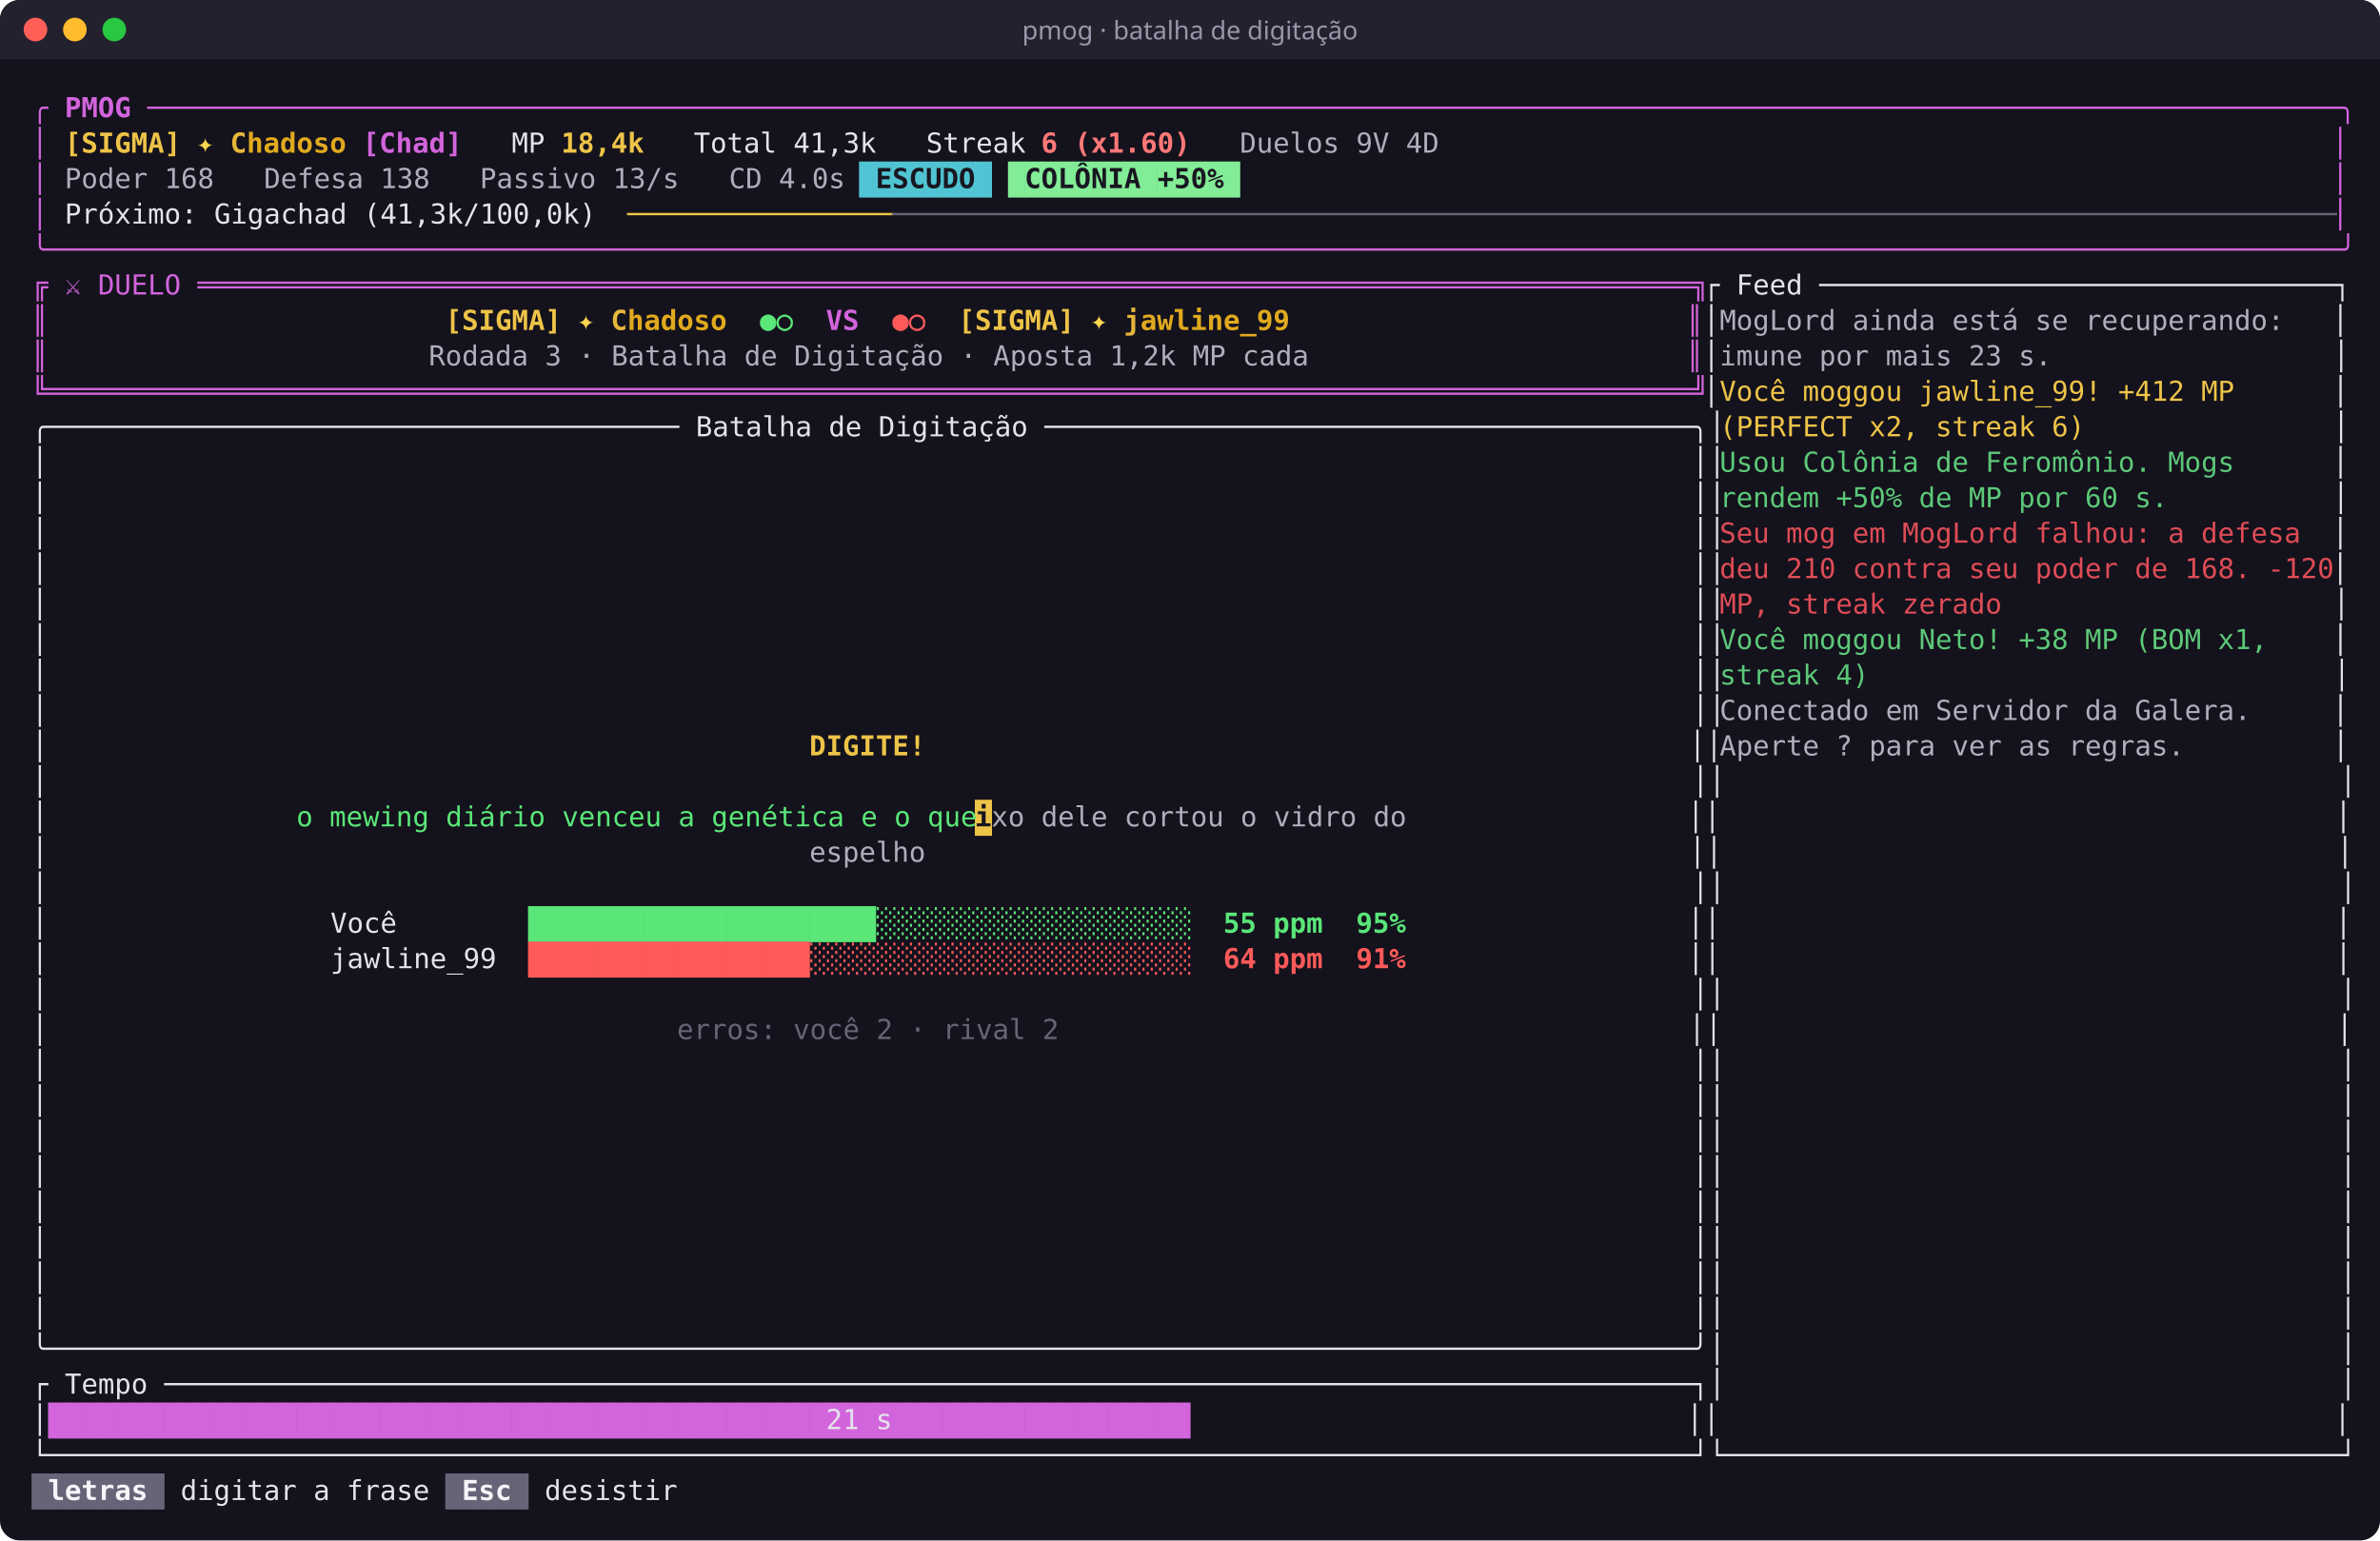
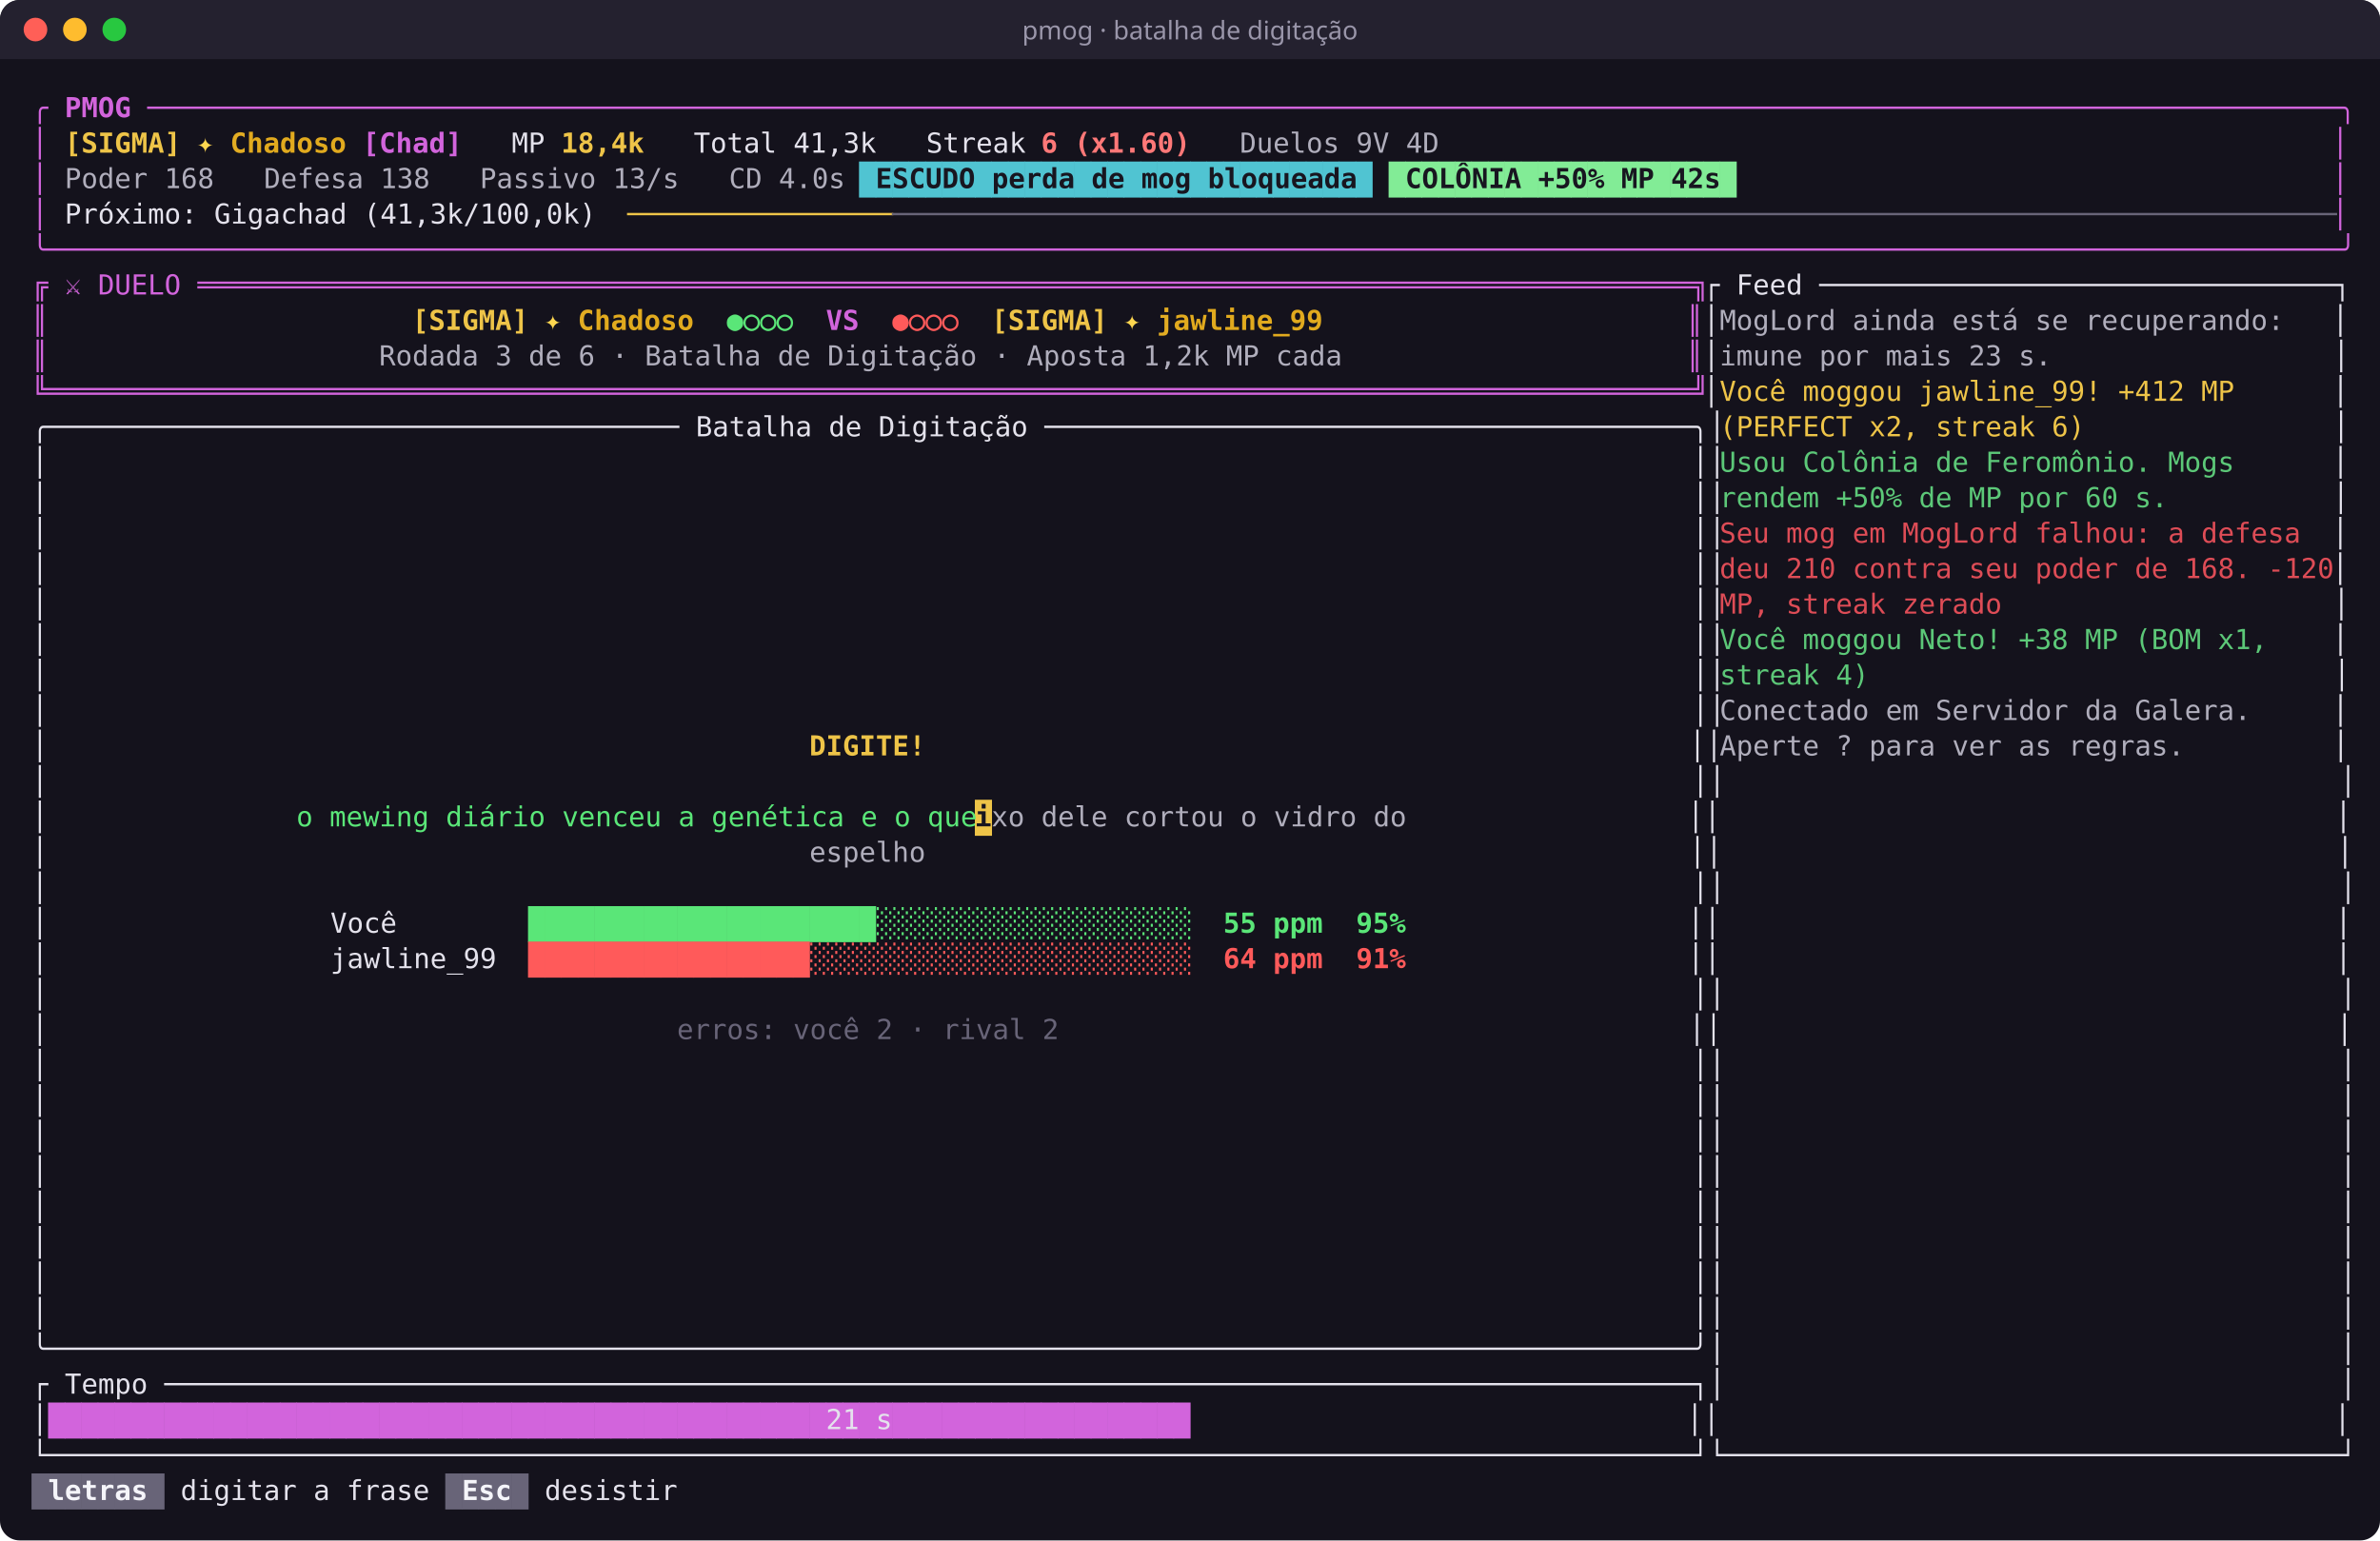
<svg xmlns="http://www.w3.org/2000/svg" width="1208" height="782" viewBox="0 0 1208 782">
  <rect width="1208" height="782" rx="10" fill="#14121c" />
  <rect width="1208" height="30" rx="10" fill="#24212f" />
  <rect y="20" width="1208" height="10" fill="#24212f" />
  <circle cx="18" cy="15" r="6" fill="#ff5f57" />
  <circle cx="38" cy="15" r="6" fill="#febc2e" />
  <circle cx="58" cy="15" r="6" fill="#28c840" />
  <text x="604" y="20" fill="#9a96aa" font-family="sans-serif" font-size="13" text-anchor="middle">pmog · batalha de digitação</text>
  <g font-family="'JetBrains Mono','DejaVu Sans Mono',Menlo,Consolas,monospace" font-size="14">
    <text x="16.0" y="59.5" fill="#d264dc" textLength="8.4" lengthAdjust="spacingAndGlyphs" xml:space="preserve">╭</text>
    <text x="24.4" y="59.5" fill="#d264dc" font-weight="bold" textLength="50.4" lengthAdjust="spacingAndGlyphs" xml:space="preserve"> PMOG </text>
    <text x="74.8" y="59.5" fill="#d264dc" textLength="1117.2" lengthAdjust="spacingAndGlyphs" xml:space="preserve">────────────────────────────────────────────────────────────────────────────────────────────────────────────────────────────────────╮</text>
    <text x="16.0" y="77.5" fill="#d264dc" textLength="8.4" lengthAdjust="spacingAndGlyphs" xml:space="preserve">│</text>
    <text x="32.8" y="77.5" fill="#eec448" font-weight="bold" textLength="67.2" lengthAdjust="spacingAndGlyphs" xml:space="preserve">[SIGMA] </text>
    <text x="100.0" y="77.5" fill="#ffd750" font-weight="bold" textLength="16.8" lengthAdjust="spacingAndGlyphs" xml:space="preserve">✦ </text>
-     <text x="116.8" y="77.5" fill="#e6b73b" font-weight="bold" textLength="8.4" lengthAdjust="spacingAndGlyphs" xml:space="preserve">C</text>
+     <text x="116.8" y="77.5" fill="#e2ac23" font-weight="bold" textLength="8.4" lengthAdjust="spacingAndGlyphs" xml:space="preserve">C</text>
    <text x="125.2" y="77.5" fill="#e1aa1e" font-weight="bold" textLength="50.4" lengthAdjust="spacingAndGlyphs" xml:space="preserve">hadoso</text>
    <text x="184.0" y="77.5" fill="#d264dc" font-weight="bold" textLength="50.4" lengthAdjust="spacingAndGlyphs" xml:space="preserve">[Chad]</text>
    <text x="234.4" y="77.5" fill="#e4e2ec" textLength="50.4" lengthAdjust="spacingAndGlyphs" xml:space="preserve">   MP </text>
    <text x="284.8" y="77.5" fill="#eec448" font-weight="bold" textLength="42.0" lengthAdjust="spacingAndGlyphs" xml:space="preserve">18,4k</text>
    <text x="326.8" y="77.5" fill="#e4e2ec" textLength="201.6" lengthAdjust="spacingAndGlyphs" xml:space="preserve">   Total 41,3k   Streak </text>
    <text x="528.4" y="77.5" fill="#ff7878" font-weight="bold" textLength="75.6" lengthAdjust="spacingAndGlyphs" xml:space="preserve">6 (x1.60)</text>
    <text x="604.0" y="77.5" fill="#b0aebc" textLength="126.0" lengthAdjust="spacingAndGlyphs" xml:space="preserve">   Duelos 9V 4D</text>
    <text x="1183.6" y="77.5" fill="#d264dc" textLength="8.4" lengthAdjust="spacingAndGlyphs" xml:space="preserve">│</text>
    <rect x="436.0" y="82.0" width="8.7" height="18.3" fill="#50c4d2" />
    <rect x="444.4" y="82.0" width="8.7" height="18.3" fill="#50c4d2" />
    <rect x="452.8" y="82.0" width="8.7" height="18.3" fill="#50c4d2" />
    <rect x="461.2" y="82.0" width="8.7" height="18.3" fill="#50c4d2" />
    <rect x="469.6" y="82.0" width="8.7" height="18.3" fill="#50c4d2" />
    <rect x="478.0" y="82.0" width="8.7" height="18.3" fill="#50c4d2" />
    <rect x="486.4" y="82.0" width="8.7" height="18.3" fill="#50c4d2" />
    <rect x="494.8" y="82.0" width="8.7" height="18.3" fill="#50c4d2" />
-     <rect x="511.6" y="82.0" width="8.7" height="18.3" fill="#82ec96" />
-     <rect x="520.0" y="82.0" width="8.7" height="18.3" fill="#82ec96" />
-     <rect x="528.4" y="82.0" width="8.7" height="18.3" fill="#82ec96" />
-     <rect x="536.8" y="82.0" width="8.7" height="18.3" fill="#82ec96" />
-     <rect x="545.2" y="82.0" width="8.7" height="18.3" fill="#82ec96" />
-     <rect x="553.6" y="82.0" width="8.7" height="18.3" fill="#82ec96" />
-     <rect x="562.0" y="82.0" width="8.7" height="18.3" fill="#82ec96" />
-     <rect x="570.4" y="82.0" width="8.7" height="18.3" fill="#82ec96" />
-     <rect x="578.8" y="82.0" width="8.7" height="18.3" fill="#82ec96" />
-     <rect x="587.2" y="82.0" width="8.7" height="18.3" fill="#82ec96" />
-     <rect x="595.6" y="82.0" width="8.7" height="18.3" fill="#82ec96" />
-     <rect x="604.0" y="82.0" width="8.7" height="18.3" fill="#82ec96" />
-     <rect x="612.4" y="82.0" width="8.7" height="18.3" fill="#82ec96" />
-     <rect x="620.8" y="82.0" width="8.7" height="18.3" fill="#82ec96" />
+     <rect x="503.2" y="82.0" width="8.7" height="18.3" fill="#50c4d2" />
+     <rect x="511.6" y="82.0" width="8.7" height="18.3" fill="#50c4d2" />
+     <rect x="520.0" y="82.0" width="8.7" height="18.3" fill="#50c4d2" />
+     <rect x="528.4" y="82.0" width="8.7" height="18.3" fill="#50c4d2" />
+     <rect x="536.8" y="82.0" width="8.7" height="18.3" fill="#50c4d2" />
+     <rect x="545.2" y="82.0" width="8.7" height="18.3" fill="#50c4d2" />
+     <rect x="553.6" y="82.0" width="8.7" height="18.3" fill="#50c4d2" />
+     <rect x="562.0" y="82.0" width="8.7" height="18.3" fill="#50c4d2" />
+     <rect x="570.4" y="82.0" width="8.7" height="18.3" fill="#50c4d2" />
+     <rect x="578.8" y="82.0" width="8.7" height="18.3" fill="#50c4d2" />
+     <rect x="587.2" y="82.0" width="8.7" height="18.3" fill="#50c4d2" />
+     <rect x="595.6" y="82.0" width="8.7" height="18.3" fill="#50c4d2" />
+     <rect x="604.0" y="82.0" width="8.7" height="18.3" fill="#50c4d2" />
+     <rect x="612.4" y="82.0" width="8.7" height="18.3" fill="#50c4d2" />
+     <rect x="620.8" y="82.0" width="8.7" height="18.3" fill="#50c4d2" />
+     <rect x="629.2" y="82.0" width="8.7" height="18.3" fill="#50c4d2" />
+     <rect x="637.6" y="82.0" width="8.7" height="18.3" fill="#50c4d2" />
+     <rect x="646.0" y="82.0" width="8.7" height="18.3" fill="#50c4d2" />
+     <rect x="654.4" y="82.0" width="8.7" height="18.3" fill="#50c4d2" />
+     <rect x="662.8" y="82.0" width="8.7" height="18.3" fill="#50c4d2" />
+     <rect x="671.2" y="82.0" width="8.7" height="18.3" fill="#50c4d2" />
+     <rect x="679.6" y="82.0" width="8.7" height="18.3" fill="#50c4d2" />
+     <rect x="688.0" y="82.0" width="8.7" height="18.3" fill="#50c4d2" />
+     <rect x="704.8" y="82.0" width="8.7" height="18.3" fill="#82ec96" />
+     <rect x="713.2" y="82.0" width="8.7" height="18.3" fill="#82ec96" />
+     <rect x="721.6" y="82.0" width="8.7" height="18.3" fill="#82ec96" />
+     <rect x="730.0" y="82.0" width="8.7" height="18.3" fill="#82ec96" />
+     <rect x="738.4" y="82.0" width="8.7" height="18.3" fill="#82ec96" />
+     <rect x="746.8" y="82.0" width="8.7" height="18.3" fill="#82ec96" />
+     <rect x="755.2" y="82.0" width="8.7" height="18.3" fill="#82ec96" />
+     <rect x="763.6" y="82.0" width="8.7" height="18.3" fill="#82ec96" />
+     <rect x="772.0" y="82.0" width="8.7" height="18.3" fill="#82ec96" />
+     <rect x="780.4" y="82.0" width="8.7" height="18.3" fill="#82ec96" />
+     <rect x="788.8" y="82.0" width="8.7" height="18.3" fill="#82ec96" />
+     <rect x="797.2" y="82.0" width="8.7" height="18.3" fill="#82ec96" />
+     <rect x="805.6" y="82.0" width="8.7" height="18.3" fill="#82ec96" />
+     <rect x="814.0" y="82.0" width="8.7" height="18.3" fill="#82ec96" />
+     <rect x="822.4" y="82.0" width="8.7" height="18.3" fill="#82ec96" />
+     <rect x="830.8" y="82.0" width="8.7" height="18.3" fill="#82ec96" />
+     <rect x="839.2" y="82.0" width="8.7" height="18.3" fill="#82ec96" />
+     <rect x="847.6" y="82.0" width="8.7" height="18.3" fill="#82ec96" />
+     <rect x="856.0" y="82.0" width="8.7" height="18.3" fill="#82ec96" />
+     <rect x="864.4" y="82.0" width="8.7" height="18.3" fill="#82ec96" />
+     <rect x="872.8" y="82.0" width="8.7" height="18.3" fill="#82ec96" />
    <text x="16.0" y="95.5" fill="#d264dc" textLength="8.4" lengthAdjust="spacingAndGlyphs" xml:space="preserve">│</text>
    <text x="24.4" y="95.5" fill="#b0aebc" textLength="411.6" lengthAdjust="spacingAndGlyphs" xml:space="preserve"> Poder 168   Defesa 138   Passivo 13/s   CD 4.0s </text>
-     <text x="436.0" y="95.5" fill="#181620" font-weight="bold" textLength="67.2" lengthAdjust="spacingAndGlyphs" xml:space="preserve"> ESCUDO </text>
-     <text x="511.6" y="95.5" fill="#181620" font-weight="bold" textLength="117.6" lengthAdjust="spacingAndGlyphs" xml:space="preserve"> COLÔNIA +50% </text>
+     <text x="436.0" y="95.5" fill="#181620" font-weight="bold" textLength="260.4" lengthAdjust="spacingAndGlyphs" xml:space="preserve"> ESCUDO perda de mog bloqueada </text>
+     <text x="704.8" y="95.5" fill="#181620" font-weight="bold" textLength="176.4" lengthAdjust="spacingAndGlyphs" xml:space="preserve"> COLÔNIA +50% MP 42s </text>
    <text x="1183.6" y="95.5" fill="#d264dc" textLength="8.4" lengthAdjust="spacingAndGlyphs" xml:space="preserve">│</text>
    <text x="16.0" y="113.5" fill="#d264dc" textLength="8.4" lengthAdjust="spacingAndGlyphs" xml:space="preserve">│</text>
    <text x="24.4" y="113.5" fill="#e4e2ec" textLength="294.0" lengthAdjust="spacingAndGlyphs" xml:space="preserve"> Próximo: Gigachad (41,3k/100,0k)  </text>
    <text x="318.4" y="113.5" fill="#eec448" textLength="134.4" lengthAdjust="spacingAndGlyphs" xml:space="preserve">────────────────</text>
    <text x="452.8" y="113.5" fill="#686478" textLength="730.8" lengthAdjust="spacingAndGlyphs" xml:space="preserve">───────────────────────────────────────────────────────────────────────────────────────</text>
    <text x="1183.6" y="113.5" fill="#d264dc" textLength="8.4" lengthAdjust="spacingAndGlyphs" xml:space="preserve">│</text>
    <text x="16.0" y="131.5" fill="#d264dc" textLength="1176.0" lengthAdjust="spacingAndGlyphs" xml:space="preserve">╰──────────────────────────────────────────────────────────────────────────────────────────────────────────────────────────────────────────╯</text>
    <text x="16.0" y="149.5" fill="#d264dc" textLength="848.4" lengthAdjust="spacingAndGlyphs" xml:space="preserve">╔ ⚔ DUELO ══════════════════════════════════════════════════════════════════════════════════════════╗</text>
    <text x="864.4" y="149.5" fill="#e4e2ec" textLength="327.6" lengthAdjust="spacingAndGlyphs" xml:space="preserve">┌ Feed ───────────────────────────────┐</text>
    <text x="16.0" y="167.5" fill="#d264dc" textLength="8.4" lengthAdjust="spacingAndGlyphs" xml:space="preserve">║</text>
-     <text x="226.0" y="167.5" fill="#eec448" font-weight="bold" textLength="67.2" lengthAdjust="spacingAndGlyphs" xml:space="preserve">[SIGMA] </text>
-     <text x="293.2" y="167.5" fill="#ffd750" font-weight="bold" textLength="16.8" lengthAdjust="spacingAndGlyphs" xml:space="preserve">✦ </text>
-     <text x="310.0" y="167.5" fill="#e6b73b" font-weight="bold" textLength="8.4" lengthAdjust="spacingAndGlyphs" xml:space="preserve">C</text>
-     <text x="318.4" y="167.5" fill="#e1aa1e" font-weight="bold" textLength="50.4" lengthAdjust="spacingAndGlyphs" xml:space="preserve">hadoso</text>
-     <text x="368.8" y="167.5" fill="#5ae678" font-weight="bold" textLength="50.4" lengthAdjust="spacingAndGlyphs" xml:space="preserve">  ●○  </text>
+     <text x="209.2" y="167.5" fill="#eec448" font-weight="bold" textLength="67.2" lengthAdjust="spacingAndGlyphs" xml:space="preserve">[SIGMA] </text>
+     <text x="276.4" y="167.5" fill="#ffd750" font-weight="bold" textLength="16.8" lengthAdjust="spacingAndGlyphs" xml:space="preserve">✦ </text>
+     <text x="293.2" y="167.5" fill="#e2ac23" font-weight="bold" textLength="8.4" lengthAdjust="spacingAndGlyphs" xml:space="preserve">C</text>
+     <text x="301.6" y="167.5" fill="#e1aa1e" font-weight="bold" textLength="50.4" lengthAdjust="spacingAndGlyphs" xml:space="preserve">hadoso</text>
+     <text x="352.0" y="167.5" fill="#5ae678" font-weight="bold" textLength="67.2" lengthAdjust="spacingAndGlyphs" xml:space="preserve">  ●○○○  </text>
    <text x="419.2" y="167.5" fill="#d264dc" font-weight="bold" textLength="16.8" lengthAdjust="spacingAndGlyphs" xml:space="preserve">VS</text>
-     <text x="436.0" y="167.5" fill="#ff5a5a" font-weight="bold" textLength="50.4" lengthAdjust="spacingAndGlyphs" xml:space="preserve">  ●○  </text>
-     <text x="486.4" y="167.5" fill="#eec448" font-weight="bold" textLength="67.2" lengthAdjust="spacingAndGlyphs" xml:space="preserve">[SIGMA] </text>
-     <text x="553.6" y="167.5" fill="#ffd750" font-weight="bold" textLength="16.8" lengthAdjust="spacingAndGlyphs" xml:space="preserve">✦ </text>
-     <text x="570.4" y="167.5" fill="#e6b73b" font-weight="bold" textLength="8.4" lengthAdjust="spacingAndGlyphs" xml:space="preserve">j</text>
-     <text x="578.8" y="167.5" fill="#e1aa1e" font-weight="bold" textLength="75.6" lengthAdjust="spacingAndGlyphs" xml:space="preserve">awline_99</text>
+     <text x="436.0" y="167.5" fill="#ff5a5a" font-weight="bold" textLength="67.2" lengthAdjust="spacingAndGlyphs" xml:space="preserve">  ●○○○  </text>
+     <text x="503.2" y="167.5" fill="#eec448" font-weight="bold" textLength="67.2" lengthAdjust="spacingAndGlyphs" xml:space="preserve">[SIGMA] </text>
+     <text x="570.4" y="167.5" fill="#ffd750" font-weight="bold" textLength="16.8" lengthAdjust="spacingAndGlyphs" xml:space="preserve">✦ </text>
+     <text x="587.2" y="167.5" fill="#e2ac23" font-weight="bold" textLength="8.4" lengthAdjust="spacingAndGlyphs" xml:space="preserve">j</text>
+     <text x="595.6" y="167.5" fill="#e1aa1e" font-weight="bold" textLength="75.6" lengthAdjust="spacingAndGlyphs" xml:space="preserve">awline_99</text>
    <text x="856.0" y="167.5" fill="#d264dc" textLength="8.4" lengthAdjust="spacingAndGlyphs" xml:space="preserve">║</text>
    <text x="864.4" y="167.5" fill="#e4e2ec" textLength="8.4" lengthAdjust="spacingAndGlyphs" xml:space="preserve">│</text>
    <text x="872.8" y="167.5" fill="#b0aebc" textLength="285.6" lengthAdjust="spacingAndGlyphs" xml:space="preserve">MogLord ainda está se recuperando:</text>
    <text x="1158.4" y="167.5" fill="#e4e2ec" textLength="33.6" lengthAdjust="spacingAndGlyphs" xml:space="preserve">   │</text>
    <text x="16.0" y="185.5" fill="#d264dc" textLength="8.4" lengthAdjust="spacingAndGlyphs" xml:space="preserve">║</text>
-     <text x="217.6" y="185.5" fill="#b0aebc" textLength="445.2" lengthAdjust="spacingAndGlyphs" xml:space="preserve">Rodada 3 · Batalha de Digitação · Aposta 1,2k MP cada</text>
+     <text x="192.4" y="185.5" fill="#b0aebc" textLength="487.2" lengthAdjust="spacingAndGlyphs" xml:space="preserve">Rodada 3 de 6 · Batalha de Digitação · Aposta 1,2k MP cada</text>
    <text x="856.0" y="185.5" fill="#d264dc" textLength="8.4" lengthAdjust="spacingAndGlyphs" xml:space="preserve">║</text>
    <text x="864.4" y="185.5" fill="#e4e2ec" textLength="8.4" lengthAdjust="spacingAndGlyphs" xml:space="preserve">│</text>
    <text x="872.8" y="185.5" fill="#b0aebc" textLength="168.0" lengthAdjust="spacingAndGlyphs" xml:space="preserve">imune por mais 23 s.</text>
    <text x="1040.8" y="185.5" fill="#e4e2ec" textLength="151.2" lengthAdjust="spacingAndGlyphs" xml:space="preserve">                 │</text>
    <text x="16.0" y="203.5" fill="#d264dc" textLength="848.4" lengthAdjust="spacingAndGlyphs" xml:space="preserve">╚═══════════════════════════════════════════════════════════════════════════════════════════════════╝</text>
    <text x="864.4" y="203.5" fill="#e4e2ec" textLength="8.4" lengthAdjust="spacingAndGlyphs" xml:space="preserve">│</text>
    <text x="872.8" y="203.5" fill="#eec448" textLength="260.4" lengthAdjust="spacingAndGlyphs" xml:space="preserve">Você moggou jawline_99! +412 MP</text>
    <text x="1133.2" y="203.5" fill="#e4e2ec" textLength="58.8" lengthAdjust="spacingAndGlyphs" xml:space="preserve">      │</text>
    <text x="16.0" y="221.5" fill="#e4e2ec" textLength="856.8" lengthAdjust="spacingAndGlyphs" xml:space="preserve">╭────────────────────────────────────── Batalha de Digitação ───────────────────────────────────────╮│</text>
    <text x="872.8" y="221.5" fill="#eec448" textLength="184.8" lengthAdjust="spacingAndGlyphs" xml:space="preserve">(PERFECT x2, streak 6)</text>
    <text x="1057.6" y="221.5" fill="#e4e2ec" textLength="134.4" lengthAdjust="spacingAndGlyphs" xml:space="preserve">               │</text>
    <text x="16.0" y="239.5" fill="#e4e2ec" textLength="856.8" lengthAdjust="spacingAndGlyphs" xml:space="preserve">│                                                                                                   ││</text>
    <text x="872.8" y="239.5" fill="#5cc878" textLength="260.4" lengthAdjust="spacingAndGlyphs" xml:space="preserve">Usou Colônia de Feromônio. Mogs</text>
    <text x="1133.2" y="239.5" fill="#e4e2ec" textLength="58.8" lengthAdjust="spacingAndGlyphs" xml:space="preserve">      │</text>
    <text x="16.0" y="257.5" fill="#e4e2ec" textLength="856.8" lengthAdjust="spacingAndGlyphs" xml:space="preserve">│                                                                                                   ││</text>
    <text x="872.8" y="257.5" fill="#5cc878" textLength="226.8" lengthAdjust="spacingAndGlyphs" xml:space="preserve">rendem +50% de MP por 60 s.</text>
    <text x="1099.6" y="257.5" fill="#e4e2ec" textLength="92.4" lengthAdjust="spacingAndGlyphs" xml:space="preserve">          │</text>
    <text x="16.0" y="275.5" fill="#e4e2ec" textLength="856.8" lengthAdjust="spacingAndGlyphs" xml:space="preserve">│                                                                                                   ││</text>
    <text x="872.8" y="275.5" fill="#de4c56" textLength="294.0" lengthAdjust="spacingAndGlyphs" xml:space="preserve">Seu mog em MogLord falhou: a defesa</text>
    <text x="1166.8" y="275.5" fill="#e4e2ec" textLength="25.2" lengthAdjust="spacingAndGlyphs" xml:space="preserve">  │</text>
    <text x="16.0" y="293.5" fill="#e4e2ec" textLength="856.8" lengthAdjust="spacingAndGlyphs" xml:space="preserve">│                                                                                                   ││</text>
    <text x="872.8" y="293.5" fill="#de4c56" textLength="310.8" lengthAdjust="spacingAndGlyphs" xml:space="preserve">deu 210 contra seu poder de 168. -120</text>
    <text x="1183.6" y="293.5" fill="#e4e2ec" textLength="8.4" lengthAdjust="spacingAndGlyphs" xml:space="preserve">│</text>
    <text x="16.0" y="311.5" fill="#e4e2ec" textLength="856.8" lengthAdjust="spacingAndGlyphs" xml:space="preserve">│                                                                                                   ││</text>
    <text x="872.8" y="311.5" fill="#de4c56" textLength="142.8" lengthAdjust="spacingAndGlyphs" xml:space="preserve">MP, streak zerado</text>
    <text x="1015.6" y="311.5" fill="#e4e2ec" textLength="176.4" lengthAdjust="spacingAndGlyphs" xml:space="preserve">                    │</text>
    <text x="16.0" y="329.5" fill="#e4e2ec" textLength="856.8" lengthAdjust="spacingAndGlyphs" xml:space="preserve">│                                                                                                   ││</text>
    <text x="872.8" y="329.5" fill="#5cc878" textLength="277.2" lengthAdjust="spacingAndGlyphs" xml:space="preserve">Você moggou Neto! +38 MP (BOM x1,</text>
    <text x="1150.0" y="329.5" fill="#e4e2ec" textLength="42.0" lengthAdjust="spacingAndGlyphs" xml:space="preserve">    │</text>
    <text x="16.0" y="347.5" fill="#e4e2ec" textLength="856.8" lengthAdjust="spacingAndGlyphs" xml:space="preserve">│                                                                                                   ││</text>
    <text x="872.8" y="347.5" fill="#5cc878" textLength="75.6" lengthAdjust="spacingAndGlyphs" xml:space="preserve">streak 4)</text>
    <text x="948.4" y="347.5" fill="#e4e2ec" textLength="243.6" lengthAdjust="spacingAndGlyphs" xml:space="preserve">                            │</text>
    <text x="16.0" y="365.5" fill="#e4e2ec" textLength="856.8" lengthAdjust="spacingAndGlyphs" xml:space="preserve">│                                                                                                   ││</text>
    <text x="872.8" y="365.5" fill="#b0aebc" textLength="268.8" lengthAdjust="spacingAndGlyphs" xml:space="preserve">Conectado em Servidor da Galera.</text>
    <text x="1141.6" y="365.5" fill="#e4e2ec" textLength="50.4" lengthAdjust="spacingAndGlyphs" xml:space="preserve">     │</text>
    <text x="16.0" y="383.5" fill="#e4e2ec" textLength="394.8" lengthAdjust="spacingAndGlyphs" xml:space="preserve">│                                              </text>
    <text x="410.8" y="383.5" fill="#eec448" font-weight="bold" textLength="58.8" lengthAdjust="spacingAndGlyphs" xml:space="preserve">DIGITE!</text>
    <text x="469.6" y="383.5" fill="#e4e2ec" textLength="403.2" lengthAdjust="spacingAndGlyphs" xml:space="preserve">                                              ││</text>
    <text x="872.8" y="383.5" fill="#b0aebc" textLength="235.2" lengthAdjust="spacingAndGlyphs" xml:space="preserve">Aperte ? para ver as regras.</text>
    <text x="1108.0" y="383.5" fill="#e4e2ec" textLength="84.0" lengthAdjust="spacingAndGlyphs" xml:space="preserve">         │</text>
    <text x="16.0" y="401.5" fill="#e4e2ec" textLength="1176.0" lengthAdjust="spacingAndGlyphs" xml:space="preserve">│                                                                                                   ││                                     │</text>
    <rect x="494.8" y="406.0" width="8.7" height="18.3" fill="#eec448" />
    <text x="16.0" y="419.5" fill="#e4e2ec" textLength="134.4" lengthAdjust="spacingAndGlyphs" xml:space="preserve">│               </text>
    <text x="150.4" y="419.5" fill="#5ae678" textLength="344.4" lengthAdjust="spacingAndGlyphs" xml:space="preserve">o mewing diário venceu a genética e o que</text>
    <text x="494.8" y="419.5" fill="#181620" font-weight="bold" textLength="8.4" lengthAdjust="spacingAndGlyphs" xml:space="preserve">i</text>
    <text x="503.2" y="419.5" fill="#b0aebc" textLength="218.4" lengthAdjust="spacingAndGlyphs" xml:space="preserve">xo dele cortou o vidro do </text>
    <text x="721.6" y="419.5" fill="#e4e2ec" textLength="470.4" lengthAdjust="spacingAndGlyphs" xml:space="preserve">                ││                                     │</text>
    <text x="16.0" y="437.5" fill="#e4e2ec" textLength="394.8" lengthAdjust="spacingAndGlyphs" xml:space="preserve">│                                              </text>
    <text x="410.8" y="437.5" fill="#b0aebc" textLength="58.8" lengthAdjust="spacingAndGlyphs" xml:space="preserve">espelho</text>
    <text x="469.6" y="437.5" fill="#e4e2ec" textLength="722.4" lengthAdjust="spacingAndGlyphs" xml:space="preserve">                                              ││                                     │</text>
    <text x="16.0" y="455.5" fill="#e4e2ec" textLength="1176.0" lengthAdjust="spacingAndGlyphs" xml:space="preserve">│                                                                                                   ││                                     │</text>
    <rect x="268.0" y="460.0" width="8.7" height="18.3" fill="#5ae678" />
    <rect x="276.4" y="460.0" width="8.7" height="18.3" fill="#5ae678" />
    <rect x="284.8" y="460.0" width="8.7" height="18.3" fill="#5ae678" />
    <rect x="293.2" y="460.0" width="8.7" height="18.3" fill="#5ae678" />
    <rect x="301.6" y="460.0" width="8.7" height="18.3" fill="#5ae678" />
    <rect x="310.0" y="460.0" width="8.7" height="18.3" fill="#5ae678" />
    <rect x="318.4" y="460.0" width="8.7" height="18.3" fill="#5ae678" />
    <rect x="326.8" y="460.0" width="8.7" height="18.3" fill="#5ae678" />
    <rect x="335.2" y="460.0" width="8.7" height="18.3" fill="#5ae678" />
    <rect x="343.6" y="460.0" width="8.7" height="18.3" fill="#5ae678" />
    <rect x="352.0" y="460.0" width="8.7" height="18.3" fill="#5ae678" />
    <rect x="360.4" y="460.0" width="8.7" height="18.3" fill="#5ae678" />
    <rect x="368.8" y="460.0" width="8.7" height="18.3" fill="#5ae678" />
    <rect x="377.2" y="460.0" width="8.7" height="18.3" fill="#5ae678" />
    <rect x="385.6" y="460.0" width="8.7" height="18.3" fill="#5ae678" />
    <rect x="394.0" y="460.0" width="8.7" height="18.3" fill="#5ae678" />
    <rect x="402.4" y="460.0" width="8.7" height="18.3" fill="#5ae678" />
    <rect x="410.8" y="460.0" width="8.7" height="18.3" fill="#5ae678" />
    <rect x="419.2" y="460.0" width="8.7" height="18.3" fill="#5ae678" />
    <rect x="427.6" y="460.0" width="8.7" height="18.3" fill="#5ae678" />
    <rect x="436.0" y="460.0" width="8.7" height="18.3" fill="#5ae678" />
    <text x="16.0" y="473.5" fill="#e4e2ec" textLength="252.0" lengthAdjust="spacingAndGlyphs" xml:space="preserve">│                 Você        </text>
    <text x="268.0" y="473.5" fill="#5ae678" textLength="336.0" lengthAdjust="spacingAndGlyphs" xml:space="preserve">                     ░░░░░░░░░░░░░░░░░░░</text>
    <text x="604.0" y="473.5" fill="#5ae678" font-weight="bold" textLength="109.2" lengthAdjust="spacingAndGlyphs" xml:space="preserve">  55 ppm  95%</text>
    <text x="713.2" y="473.5" fill="#e4e2ec" textLength="478.8" lengthAdjust="spacingAndGlyphs" xml:space="preserve">                 ││                                     │</text>
    <rect x="268.0" y="478.0" width="8.7" height="18.3" fill="#ff5a5a" />
    <rect x="276.4" y="478.0" width="8.7" height="18.3" fill="#ff5a5a" />
    <rect x="284.8" y="478.0" width="8.7" height="18.3" fill="#ff5a5a" />
    <rect x="293.2" y="478.0" width="8.7" height="18.3" fill="#ff5a5a" />
    <rect x="301.6" y="478.0" width="8.7" height="18.3" fill="#ff5a5a" />
    <rect x="310.0" y="478.0" width="8.7" height="18.3" fill="#ff5a5a" />
    <rect x="318.4" y="478.0" width="8.7" height="18.3" fill="#ff5a5a" />
    <rect x="326.8" y="478.0" width="8.7" height="18.3" fill="#ff5a5a" />
    <rect x="335.2" y="478.0" width="8.7" height="18.3" fill="#ff5a5a" />
    <rect x="343.6" y="478.0" width="8.7" height="18.3" fill="#ff5a5a" />
    <rect x="352.0" y="478.0" width="8.7" height="18.3" fill="#ff5a5a" />
    <rect x="360.4" y="478.0" width="8.7" height="18.3" fill="#ff5a5a" />
    <rect x="368.8" y="478.0" width="8.7" height="18.3" fill="#ff5a5a" />
    <rect x="377.2" y="478.0" width="8.7" height="18.3" fill="#ff5a5a" />
    <rect x="385.6" y="478.0" width="8.7" height="18.3" fill="#ff5a5a" />
    <rect x="394.0" y="478.0" width="8.7" height="18.3" fill="#ff5a5a" />
    <rect x="402.4" y="478.0" width="8.7" height="18.3" fill="#ff5a5a" />
    <text x="16.0" y="491.5" fill="#e4e2ec" textLength="252.0" lengthAdjust="spacingAndGlyphs" xml:space="preserve">│                 jawline_99  </text>
    <text x="268.0" y="491.5" fill="#ff5a5a" textLength="336.0" lengthAdjust="spacingAndGlyphs" xml:space="preserve">                 ░░░░░░░░░░░░░░░░░░░░░░░</text>
    <text x="604.0" y="491.5" fill="#ff5a5a" font-weight="bold" textLength="109.2" lengthAdjust="spacingAndGlyphs" xml:space="preserve">  64 ppm  91%</text>
    <text x="713.2" y="491.5" fill="#e4e2ec" textLength="478.8" lengthAdjust="spacingAndGlyphs" xml:space="preserve">                 ││                                     │</text>
    <text x="16.0" y="509.5" fill="#e4e2ec" textLength="1176.0" lengthAdjust="spacingAndGlyphs" xml:space="preserve">│                                                                                                   ││                                     │</text>
    <text x="16.0" y="527.5" fill="#e4e2ec" textLength="327.6" lengthAdjust="spacingAndGlyphs" xml:space="preserve">│                                      </text>
    <text x="343.6" y="527.5" fill="#686478" textLength="193.2" lengthAdjust="spacingAndGlyphs" xml:space="preserve">erros: você 2 · rival 2</text>
    <text x="536.8" y="527.5" fill="#e4e2ec" textLength="655.2" lengthAdjust="spacingAndGlyphs" xml:space="preserve">                                      ││                                     │</text>
    <text x="16.0" y="545.5" fill="#e4e2ec" textLength="1176.0" lengthAdjust="spacingAndGlyphs" xml:space="preserve">│                                                                                                   ││                                     │</text>
    <text x="16.0" y="563.5" fill="#e4e2ec" textLength="1176.0" lengthAdjust="spacingAndGlyphs" xml:space="preserve">│                                                                                                   ││                                     │</text>
    <text x="16.0" y="581.5" fill="#e4e2ec" textLength="1176.0" lengthAdjust="spacingAndGlyphs" xml:space="preserve">│                                                                                                   ││                                     │</text>
    <text x="16.0" y="599.5" fill="#e4e2ec" textLength="1176.0" lengthAdjust="spacingAndGlyphs" xml:space="preserve">│                                                                                                   ││                                     │</text>
    <text x="16.0" y="617.5" fill="#e4e2ec" textLength="1176.0" lengthAdjust="spacingAndGlyphs" xml:space="preserve">│                                                                                                   ││                                     │</text>
    <text x="16.0" y="635.5" fill="#e4e2ec" textLength="1176.0" lengthAdjust="spacingAndGlyphs" xml:space="preserve">│                                                                                                   ││                                     │</text>
    <text x="16.0" y="653.5" fill="#e4e2ec" textLength="1176.0" lengthAdjust="spacingAndGlyphs" xml:space="preserve">│                                                                                                   ││                                     │</text>
    <text x="16.0" y="671.5" fill="#e4e2ec" textLength="1176.0" lengthAdjust="spacingAndGlyphs" xml:space="preserve">│                                                                                                   ││                                     │</text>
    <text x="16.0" y="689.5" fill="#e4e2ec" textLength="1176.0" lengthAdjust="spacingAndGlyphs" xml:space="preserve">╰───────────────────────────────────────────────────────────────────────────────────────────────────╯│                                     │</text>
    <text x="16.0" y="707.5" fill="#e4e2ec" textLength="1176.0" lengthAdjust="spacingAndGlyphs" xml:space="preserve">┌ Tempo ────────────────────────────────────────────────────────────────────────────────────────────┐│                                     │</text>
    <rect x="24.4" y="712.0" width="8.7" height="18.3" fill="#d264dc" />
    <rect x="32.8" y="712.0" width="8.7" height="18.3" fill="#d264dc" />
    <rect x="41.2" y="712.0" width="8.7" height="18.3" fill="#d264dc" />
    <rect x="49.6" y="712.0" width="8.7" height="18.3" fill="#d264dc" />
    <rect x="58.0" y="712.0" width="8.7" height="18.3" fill="#d264dc" />
    <rect x="66.4" y="712.0" width="8.7" height="18.3" fill="#d264dc" />
    <rect x="74.8" y="712.0" width="8.7" height="18.3" fill="#d264dc" />
    <rect x="83.2" y="712.0" width="8.7" height="18.3" fill="#d264dc" />
    <rect x="91.6" y="712.0" width="8.7" height="18.3" fill="#d264dc" />
    <rect x="100.0" y="712.0" width="8.7" height="18.3" fill="#d264dc" />
    <rect x="108.4" y="712.0" width="8.7" height="18.3" fill="#d264dc" />
    <rect x="116.8" y="712.0" width="8.7" height="18.3" fill="#d264dc" />
    <rect x="125.2" y="712.0" width="8.7" height="18.3" fill="#d264dc" />
    <rect x="133.6" y="712.0" width="8.7" height="18.3" fill="#d264dc" />
    <rect x="142.0" y="712.0" width="8.7" height="18.3" fill="#d264dc" />
    <rect x="150.4" y="712.0" width="8.7" height="18.3" fill="#d264dc" />
    <rect x="158.8" y="712.0" width="8.7" height="18.3" fill="#d264dc" />
    <rect x="167.2" y="712.0" width="8.7" height="18.3" fill="#d264dc" />
    <rect x="175.6" y="712.0" width="8.7" height="18.3" fill="#d264dc" />
    <rect x="184.0" y="712.0" width="8.7" height="18.3" fill="#d264dc" />
    <rect x="192.4" y="712.0" width="8.7" height="18.3" fill="#d264dc" />
    <rect x="200.8" y="712.0" width="8.7" height="18.3" fill="#d264dc" />
    <rect x="209.2" y="712.0" width="8.7" height="18.3" fill="#d264dc" />
    <rect x="217.6" y="712.0" width="8.7" height="18.3" fill="#d264dc" />
    <rect x="226.0" y="712.0" width="8.7" height="18.3" fill="#d264dc" />
    <rect x="234.4" y="712.0" width="8.7" height="18.3" fill="#d264dc" />
    <rect x="242.8" y="712.0" width="8.7" height="18.3" fill="#d264dc" />
    <rect x="251.2" y="712.0" width="8.7" height="18.3" fill="#d264dc" />
    <rect x="259.6" y="712.0" width="8.7" height="18.3" fill="#d264dc" />
    <rect x="268.0" y="712.0" width="8.7" height="18.3" fill="#d264dc" />
    <rect x="276.4" y="712.0" width="8.7" height="18.3" fill="#d264dc" />
    <rect x="284.8" y="712.0" width="8.7" height="18.3" fill="#d264dc" />
    <rect x="293.2" y="712.0" width="8.7" height="18.3" fill="#d264dc" />
    <rect x="301.6" y="712.0" width="8.7" height="18.3" fill="#d264dc" />
    <rect x="310.0" y="712.0" width="8.7" height="18.3" fill="#d264dc" />
    <rect x="318.4" y="712.0" width="8.7" height="18.3" fill="#d264dc" />
    <rect x="326.8" y="712.0" width="8.7" height="18.3" fill="#d264dc" />
    <rect x="335.2" y="712.0" width="8.7" height="18.3" fill="#d264dc" />
    <rect x="343.6" y="712.0" width="8.7" height="18.3" fill="#d264dc" />
    <rect x="352.0" y="712.0" width="8.7" height="18.3" fill="#d264dc" />
    <rect x="360.4" y="712.0" width="8.7" height="18.3" fill="#d264dc" />
    <rect x="368.8" y="712.0" width="8.7" height="18.3" fill="#d264dc" />
    <rect x="377.2" y="712.0" width="8.7" height="18.3" fill="#d264dc" />
    <rect x="385.6" y="712.0" width="8.7" height="18.3" fill="#d264dc" />
    <rect x="394.0" y="712.0" width="8.7" height="18.3" fill="#d264dc" />
    <rect x="402.4" y="712.0" width="8.7" height="18.3" fill="#d264dc" />
    <rect x="410.8" y="712.0" width="8.7" height="18.3" fill="#d264dc" />
    <rect x="419.2" y="712.0" width="8.7" height="18.3" fill="#d264dc" />
    <rect x="427.6" y="712.0" width="8.7" height="18.3" fill="#d264dc" />
    <rect x="436.0" y="712.0" width="8.7" height="18.3" fill="#d264dc" />
    <rect x="444.4" y="712.0" width="8.7" height="18.3" fill="#d264dc" />
    <rect x="452.8" y="712.0" width="8.7" height="18.3" fill="#d264dc" />
    <rect x="461.2" y="712.0" width="8.7" height="18.3" fill="#d264dc" />
    <rect x="469.6" y="712.0" width="8.7" height="18.3" fill="#d264dc" />
    <rect x="478.0" y="712.0" width="8.7" height="18.3" fill="#d264dc" />
    <rect x="486.4" y="712.0" width="8.7" height="18.3" fill="#d264dc" />
    <rect x="494.8" y="712.0" width="8.7" height="18.3" fill="#d264dc" />
    <rect x="503.2" y="712.0" width="8.7" height="18.3" fill="#d264dc" />
    <rect x="511.6" y="712.0" width="8.7" height="18.3" fill="#d264dc" />
    <rect x="520.0" y="712.0" width="8.7" height="18.3" fill="#d264dc" />
    <rect x="528.4" y="712.0" width="8.7" height="18.3" fill="#d264dc" />
    <rect x="536.8" y="712.0" width="8.7" height="18.3" fill="#d264dc" />
    <rect x="545.2" y="712.0" width="8.7" height="18.3" fill="#d264dc" />
    <rect x="553.6" y="712.0" width="8.7" height="18.3" fill="#d264dc" />
    <rect x="562.0" y="712.0" width="8.7" height="18.3" fill="#d264dc" />
    <rect x="570.4" y="712.0" width="8.7" height="18.3" fill="#d264dc" />
    <rect x="578.8" y="712.0" width="8.7" height="18.3" fill="#d264dc" />
    <rect x="587.2" y="712.0" width="8.7" height="18.3" fill="#d264dc" />
    <rect x="595.6" y="712.0" width="8.7" height="18.3" fill="#d264dc" />
    <text x="16.0" y="725.5" fill="#e4e2ec" textLength="8.4" lengthAdjust="spacingAndGlyphs" xml:space="preserve">│</text>
    <text x="419.2" y="725.5" fill="#e4e2ec" textLength="42.0" lengthAdjust="spacingAndGlyphs" xml:space="preserve">21 s </text>
    <text x="856.0" y="725.5" fill="#e4e2ec" textLength="336.0" lengthAdjust="spacingAndGlyphs" xml:space="preserve">││                                     │</text>
    <text x="16.0" y="743.5" fill="#e4e2ec" textLength="1176.0" lengthAdjust="spacingAndGlyphs" xml:space="preserve">└───────────────────────────────────────────────────────────────────────────────────────────────────┘└─────────────────────────────────────┘</text>
    <rect x="16.0" y="748.0" width="8.7" height="18.3" fill="#686478" />
    <rect x="24.4" y="748.0" width="8.7" height="18.3" fill="#686478" />
    <rect x="32.8" y="748.0" width="8.7" height="18.3" fill="#686478" />
    <rect x="41.2" y="748.0" width="8.7" height="18.3" fill="#686478" />
    <rect x="49.6" y="748.0" width="8.7" height="18.3" fill="#686478" />
    <rect x="58.0" y="748.0" width="8.7" height="18.3" fill="#686478" />
    <rect x="66.4" y="748.0" width="8.7" height="18.3" fill="#686478" />
    <rect x="74.8" y="748.0" width="8.7" height="18.3" fill="#686478" />
    <rect x="226.0" y="748.0" width="8.7" height="18.3" fill="#686478" />
    <rect x="234.4" y="748.0" width="8.7" height="18.3" fill="#686478" />
    <rect x="242.8" y="748.0" width="8.7" height="18.3" fill="#686478" />
    <rect x="251.2" y="748.0" width="8.7" height="18.3" fill="#686478" />
    <rect x="259.6" y="748.0" width="8.7" height="18.3" fill="#686478" />
    <text x="16.0" y="761.5" fill="#f5f5fa" font-weight="bold" textLength="67.2" lengthAdjust="spacingAndGlyphs" xml:space="preserve"> letras </text>
    <text x="83.2" y="761.5" fill="#e4e2ec" textLength="142.8" lengthAdjust="spacingAndGlyphs" xml:space="preserve"> digitar a frase </text>
    <text x="226.0" y="761.5" fill="#f5f5fa" font-weight="bold" textLength="42.0" lengthAdjust="spacingAndGlyphs" xml:space="preserve"> Esc </text>
    <text x="268.0" y="761.5" fill="#e4e2ec" textLength="924.0" lengthAdjust="spacingAndGlyphs" xml:space="preserve"> desistir                                                                                                     </text>
  </g>
</svg>
